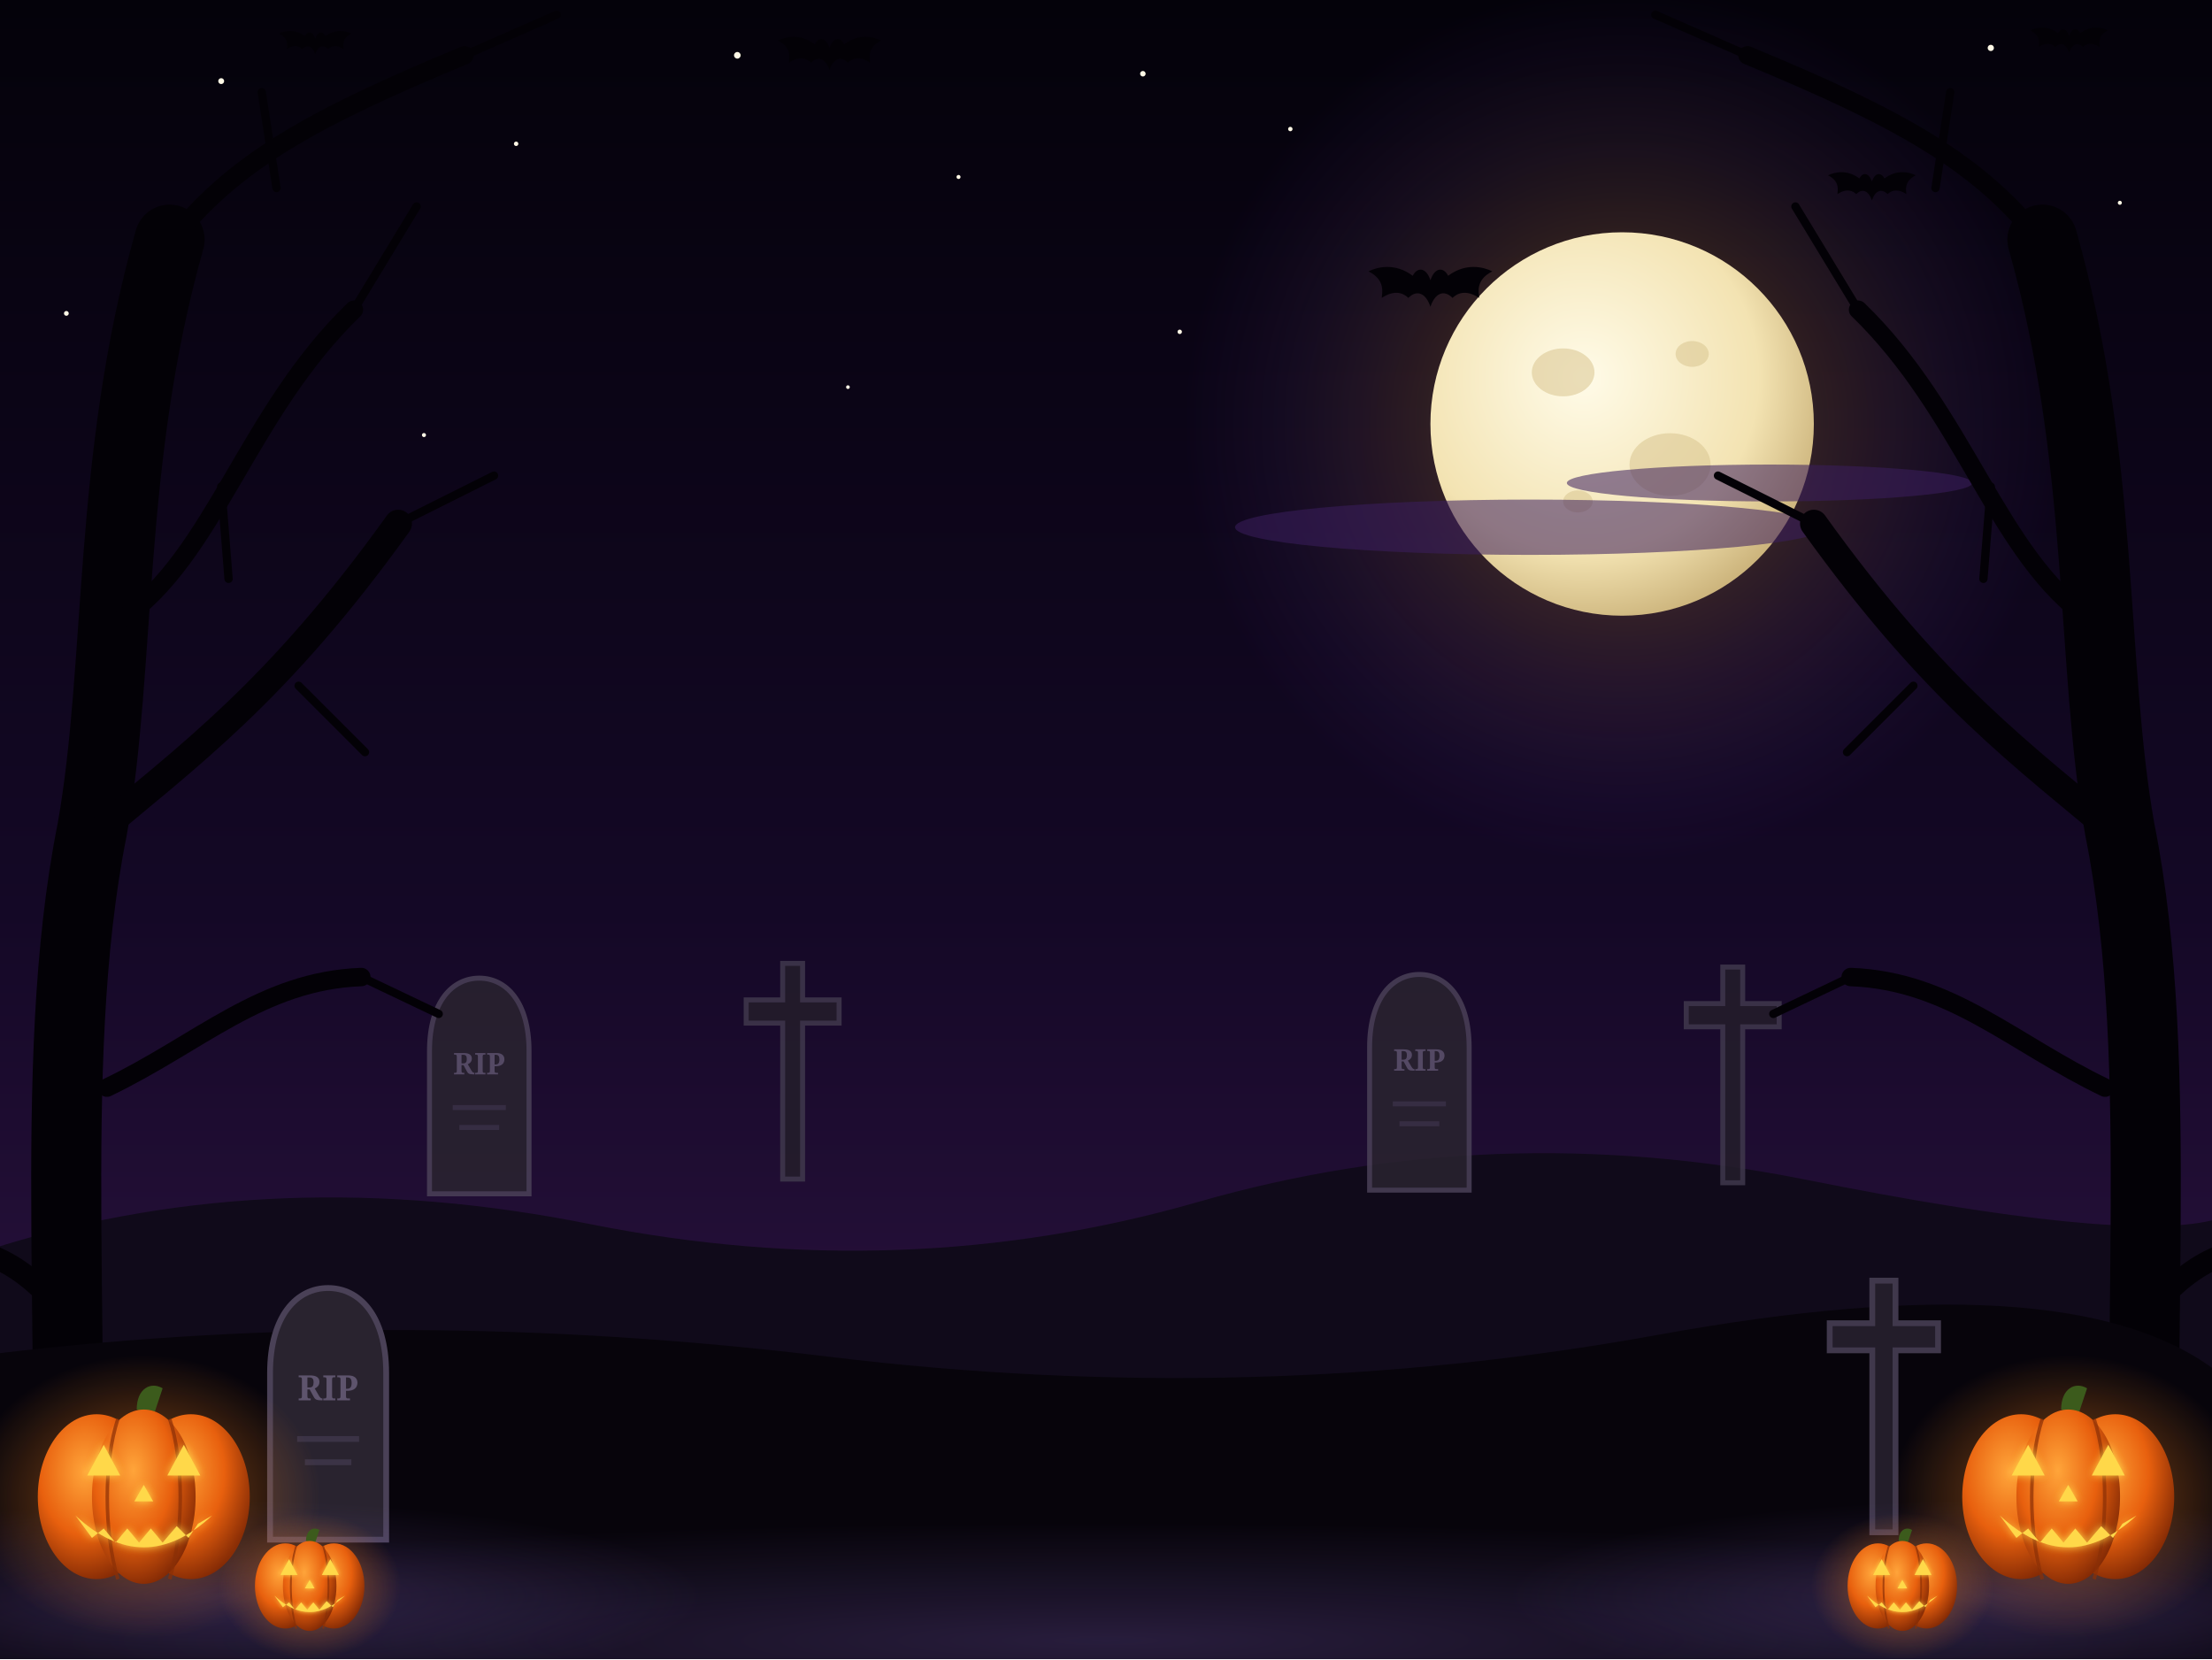
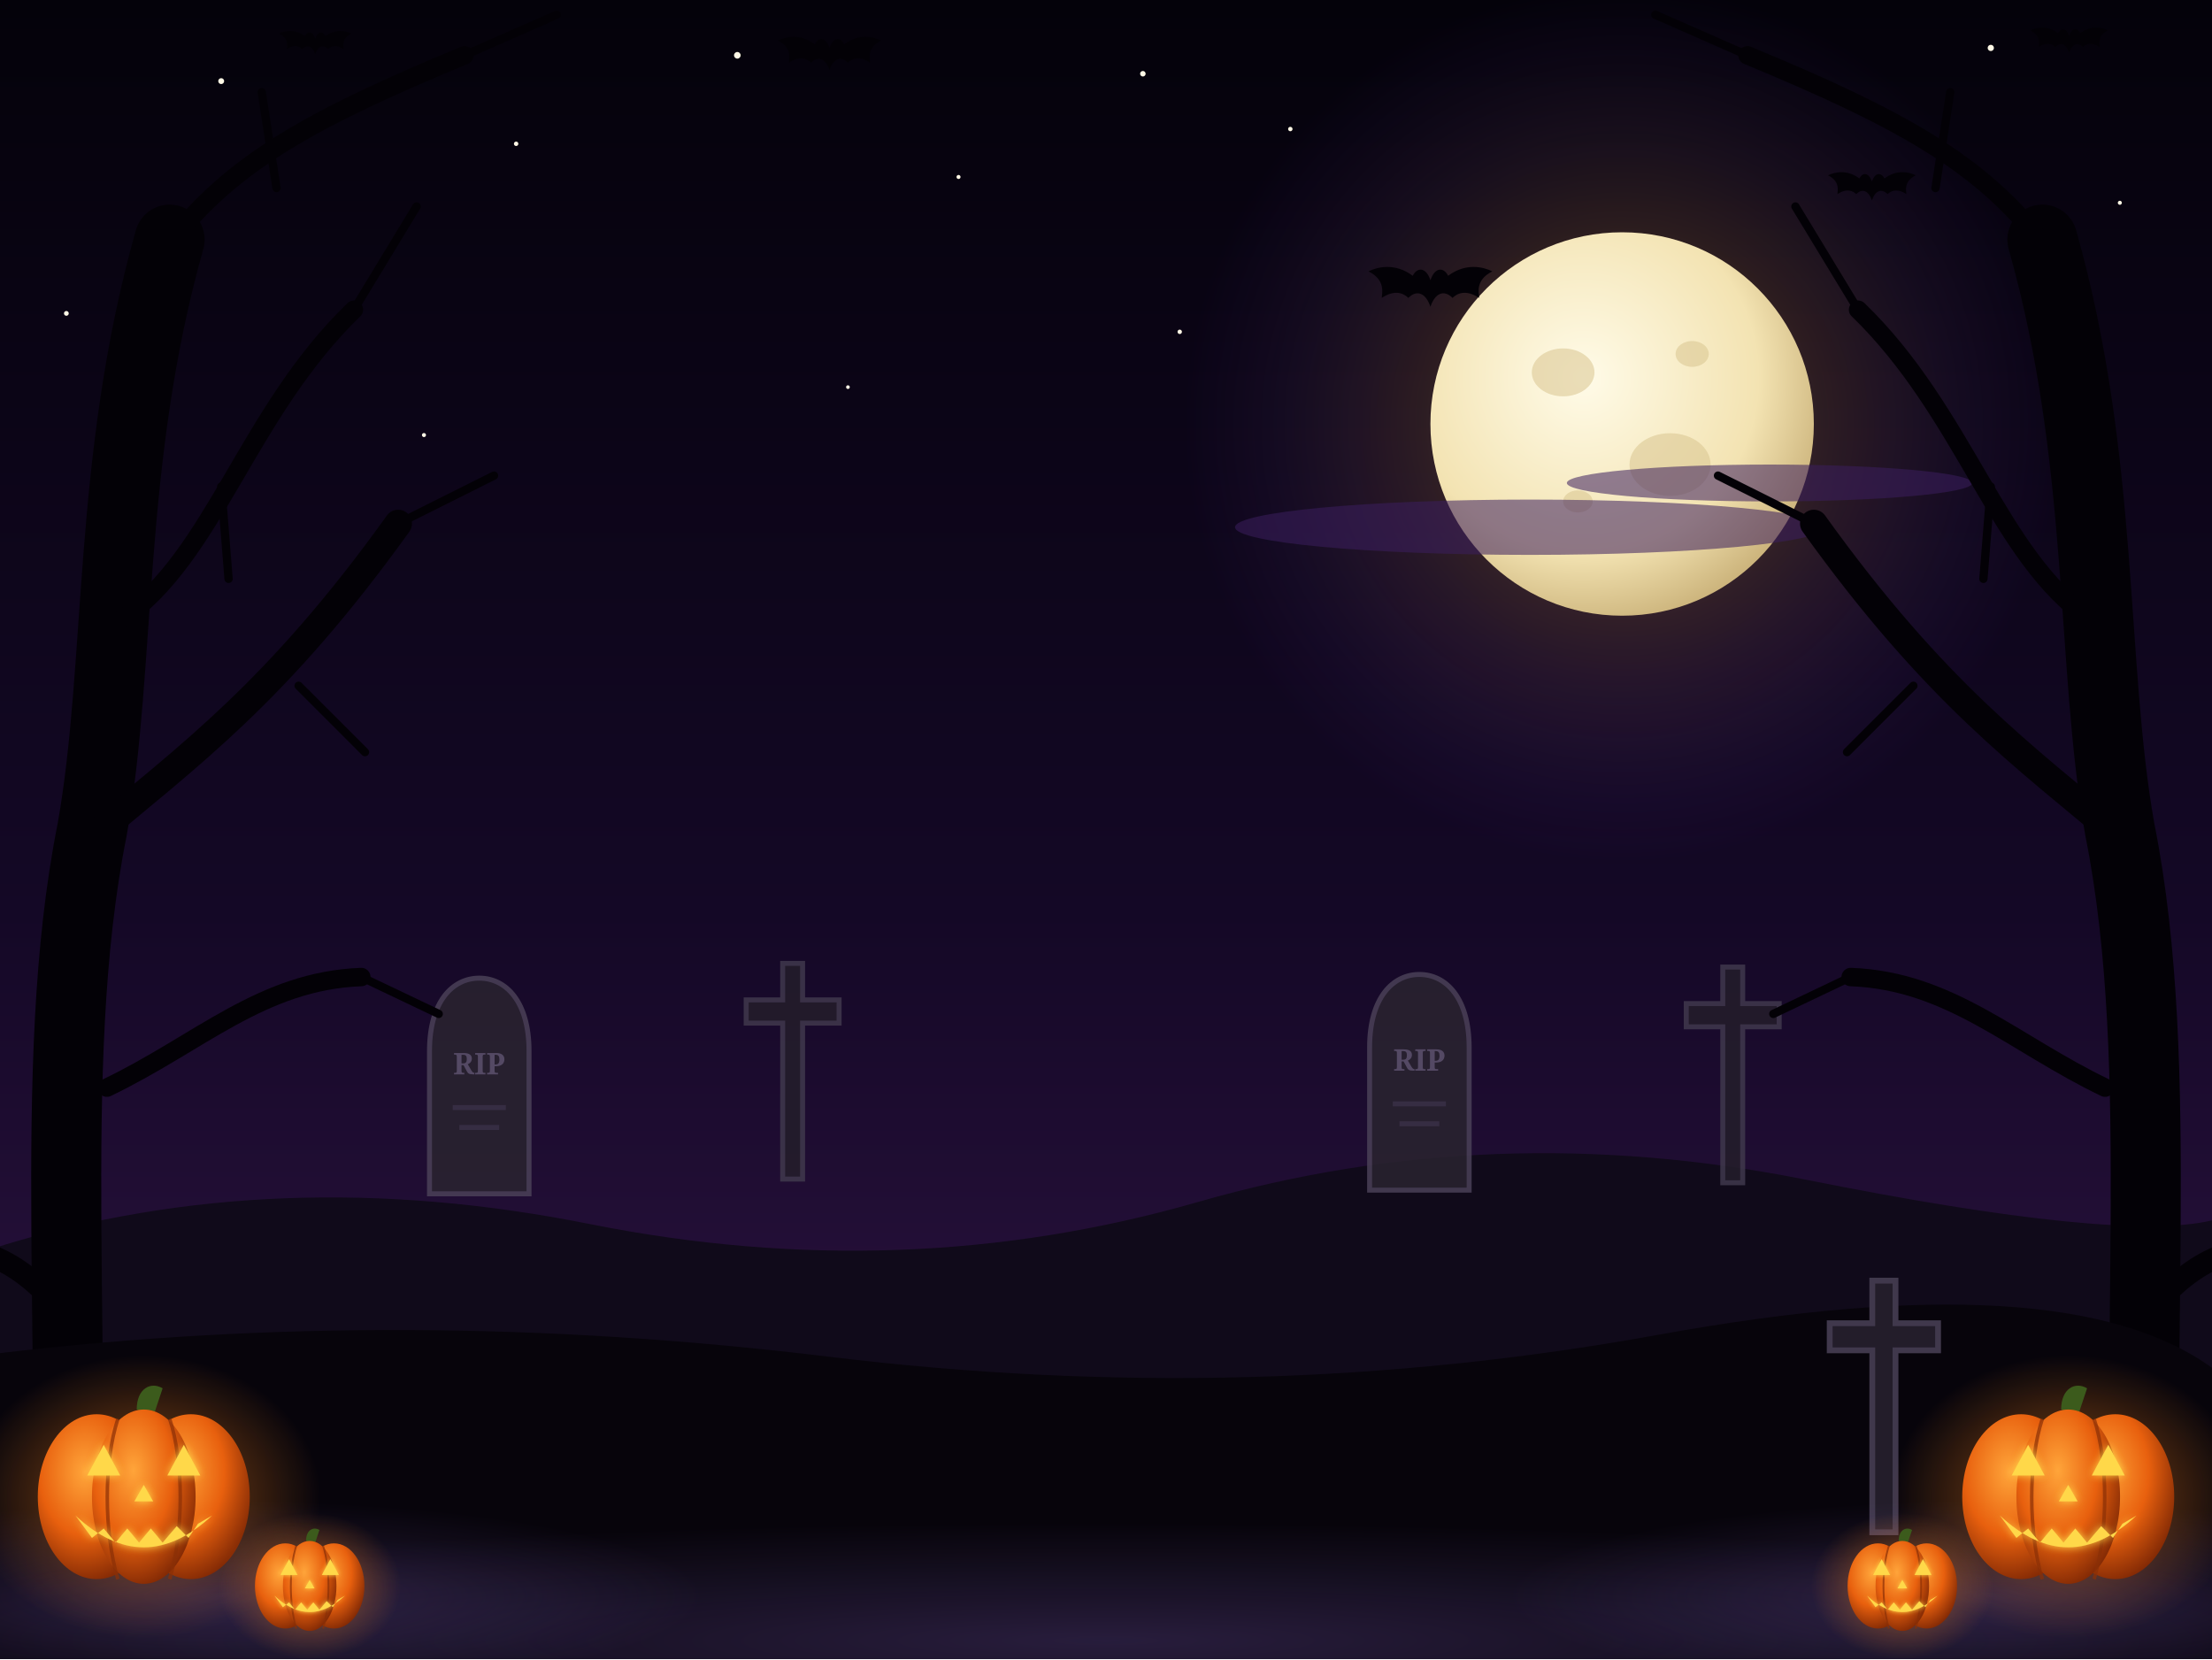
<svg xmlns="http://www.w3.org/2000/svg" xmlns:xlink="http://www.w3.org/1999/xlink" viewBox="0 0 1200 900" width="1200" height="900" preserveAspectRatio="xMidYMax slice">
  <defs>
    <linearGradient id="sky" x1="0" y1="0" x2="0" y2="1">
      <stop offset="0" stop-color="#04020a" />
      <stop offset=".55" stop-color="#140826" />
      <stop offset=".8" stop-color="#26103a" />
      <stop offset="1" stop-color="#170a1c" />
    </linearGradient>
    <radialGradient id="moonGlow" cx="50%" cy="50%" r="50%">
      <stop offset="0" stop-color="#fff2c8" stop-opacity=".42" />
      <stop offset=".45" stop-color="#ffb36b" stop-opacity=".14" />
      <stop offset="1" stop-color="#7a3cff" stop-opacity="0" />
    </radialGradient>
    <radialGradient id="moon" cx="40%" cy="38%" r="65%">
      <stop offset="0" stop-color="#fffbe8" />
      <stop offset=".7" stop-color="#f3e3b2" />
      <stop offset="1" stop-color="#cdb57d" />
    </radialGradient>
    <radialGradient id="pk" cx="40%" cy="35%" r="70%">
      <stop offset="0" stop-color="#ffa53a" />
      <stop offset=".55" stop-color="#e8600e" />
      <stop offset="1" stop-color="#7c2604" />
    </radialGradient>
    <radialGradient id="pkGlow" cx="50%" cy="50%" r="50%">
      <stop offset="0" stop-color="#ff8a1c" stop-opacity=".55" />
      <stop offset="1" stop-color="#ff8a1c" stop-opacity="0" />
    </radialGradient>
    <radialGradient id="mist" cx="50%" cy="50%" r="50%">
      <stop offset="0" stop-color="#9a74e8" stop-opacity=".22" />
      <stop offset="1" stop-color="#9a74e8" stop-opacity="0" />
    </radialGradient>
    <filter id="glow" x="-50%" y="-50%" width="200%" height="200%">
      <feGaussianBlur stdDeviation="3.5" result="b" />
      <feMerge>
        <feMergeNode in="b" />
        <feMergeNode in="SourceGraphic" />
      </feMerge>
    </filter>
    <symbol id="pumpkin" viewBox="-100 -100 200 180" overflow="visible">
      <ellipse cx="0" cy="0" rx="150" ry="120" fill="url(#pkGlow)" />
      <path d="M-6-74C-6-92 6-98 16-92L8-68z" fill="#3c5b1c" />
      <ellipse cx="-40" cy="0" rx="50" ry="70" fill="url(#pk)" />
      <ellipse cx="40" cy="0" rx="50" ry="70" fill="url(#pk)" />
      <ellipse cx="0" cy="0" rx="44" ry="74" fill="url(#pk)" />
      <path d="M-22-66C-34-30-34 30-22 70M22-66C34-30 34 30 22 70" stroke="#8a2f06" stroke-width="3" fill="none" opacity=".7" />
      <g fill="#ffd84a" filter="url(#glow)">
        <path d="M-48-18h28l-14-26z" />
        <path d="M20-18h28L34-44z" />
        <path d="M-8 4h16L0-10z" />
        <path d="M-58 16Q0 70 58 16l-12 7-8 12-10-10-12 14-10-12-10 12-10-12-10 12-10-12-10 8z" />
      </g>
    </symbol>
    <symbol id="stone" viewBox="-40 -70 80 140" overflow="visible">
      <path d="M-30 64V-22c0-30 14-44 30-44s30 14 30 44v86z" fill="#29232f" stroke="#4a4157" stroke-width="3" />
      <text x="0" y="-8" text-anchor="middle" font-family="Georgia,serif" font-size="18" font-weight="700" fill="#5e546d">RIP</text>
      <path d="M-16 12h32M-12 24h24" stroke="#3b3346" stroke-width="3" />
    </symbol>
    <symbol id="cross" viewBox="-40 -70 80 140" overflow="visible">
      <path d="M-6 64V-30h-22v-14h22v-22h12v22h22v14H6v94z" fill="#231d2a" stroke="#40384c" stroke-width="3" />
    </symbol>
    <path id="bat" d="M30 10c-2-6-6-6-8-2-8-6-16-4-20-2 8 4 6 10 6 12 6-4 10-2 12 0 4-4 8-2 10 4 2-6 6-8 10-4 2-2 6-4 12 0 0-2-2-8 6-12-4-2-12-4-20 2-2-4-6-4-8 2z" fill="#030106" />
    <g id="tree" fill="none" stroke="#030106" stroke-linecap="round">
      <path d="M34 920C44 740 24 580 50 450 66 360 58 250 92 130" stroke-width="38" />
      <path d="M50 454C102 410 150 376 216 284" stroke-width="15" />
      <path d="M92 132C126 88 170 64 252 30" stroke-width="10" />
      <path d="M66 336C116 302 134 224 192 168" stroke-width="10" />
      <path d="M58 590C108 566 142 532 196 530" stroke-width="10" />
      <path d="M216 284l52-26M192 168l34-56M252 30l50-22M162 372l36 36M196 530l42 20M150 102l-8-52M124 314l-4-50" stroke-width="4.5" />
      <path d="M40 720C16 686-8 676-34 676" stroke-width="12" />
    </g>
  </defs>
  <rect width="1200" height="900" fill="url(#sky)" />
  <g fill="#fff8e6">
    <circle cx="120" cy="44" r="1.6" />
    <circle cx="280" cy="78" r="1.2" />
    <circle cx="400" cy="30" r="1.8" />
    <circle cx="520" cy="96" r="1.1" />
    <circle cx="620" cy="40" r="1.5" />
    <circle cx="700" cy="70" r="1.2" />
    <circle cx="1080" cy="26" r="1.7" />
    <circle cx="1150" cy="110" r="1.1" />
    <circle cx="36" cy="170" r="1.3" />
    <circle cx="460" cy="210" r="1" />
    <circle cx="640" cy="180" r="1.2" />
    <circle cx="230" cy="236" r="1.1" />
  </g>
  <circle cx="880" cy="230" r="240" fill="url(#moonGlow)" />
  <circle cx="880" cy="230" r="104" fill="url(#moon)" />
  <g fill="#d8c58f" opacity=".55">
    <ellipse cx="848" cy="202" rx="17" ry="13" />
    <ellipse cx="906" cy="252" rx="22" ry="17" />
    <ellipse cx="918" cy="192" rx="9" ry="7" />
    <ellipse cx="856" cy="272" rx="8" ry="6" />
  </g>
  <g fill="#3a1d5c" opacity=".55">
    <ellipse cx="830" cy="286" rx="160" ry="15" />
    <ellipse cx="960" cy="262" rx="110" ry="10" />
  </g>
  <use href="#bat" xlink:href="#bat" transform="translate(740 140) scale(1.2)" />
  <use href="#bat" xlink:href="#bat" transform="translate(990 90) scale(.85)" />
  <use href="#bat" xlink:href="#bat" transform="translate(420 16) scale(1)" />
  <use href="#bat" xlink:href="#bat" transform="translate(1100 12) scale(.75)" />
  <use href="#bat" xlink:href="#bat" transform="translate(150 14) scale(.7)" />
  <path d="M0 676Q150 630 320 664T650 652T980 640T1200 662V900H0z" fill="#100a1a" />
  <g opacity=".85">
    <use href="#stone" xlink:href="#stone" x="260" y="590" width="72" height="126" transform="translate(-36 -63)" />
    <use href="#cross" xlink:href="#cross" x="430" y="582" width="72" height="126" transform="translate(-36 -63)" />
    <use href="#stone" xlink:href="#stone" x="770" y="588" width="72" height="126" transform="translate(-36 -63)" />
    <use href="#cross" xlink:href="#cross" x="940" y="584" width="72" height="126" transform="translate(-36 -63)" />
  </g>
  <use href="#tree" xlink:href="#tree" />
  <use href="#tree" xlink:href="#tree" transform="translate(1200 0) scale(-1 1)" />
  <path d="M0 734Q220 708 450 736T900 724T1200 742V900H0z" fill="#07040b" />
-   <use href="#stone" xlink:href="#stone" x="178" y="768" width="84" height="148" transform="translate(-42 -74)" />
  <use href="#cross" xlink:href="#cross" x="1022" y="764" width="84" height="148" transform="translate(-42 -74)" />
  <ellipse cx="600" cy="890" rx="700" ry="64" fill="url(#mist)" />
  <ellipse cx="120" cy="866" rx="260" ry="52" fill="url(#mist)" />
  <ellipse cx="1080" cy="866" rx="260" ry="52" fill="url(#mist)" />
  <use href="#pumpkin" xlink:href="#pumpkin" x="78" y="812" width="128" height="115" transform="translate(-64 -64)" />
  <use href="#pumpkin" xlink:href="#pumpkin" x="168" y="860" width="66" height="60" transform="translate(-33 -33)" />
  <use href="#pumpkin" xlink:href="#pumpkin" x="1122" y="812" width="128" height="115" transform="translate(-64 -64)" />
  <use href="#pumpkin" xlink:href="#pumpkin" x="1032" y="860" width="66" height="60" transform="translate(-33 -33)" />
</svg>
